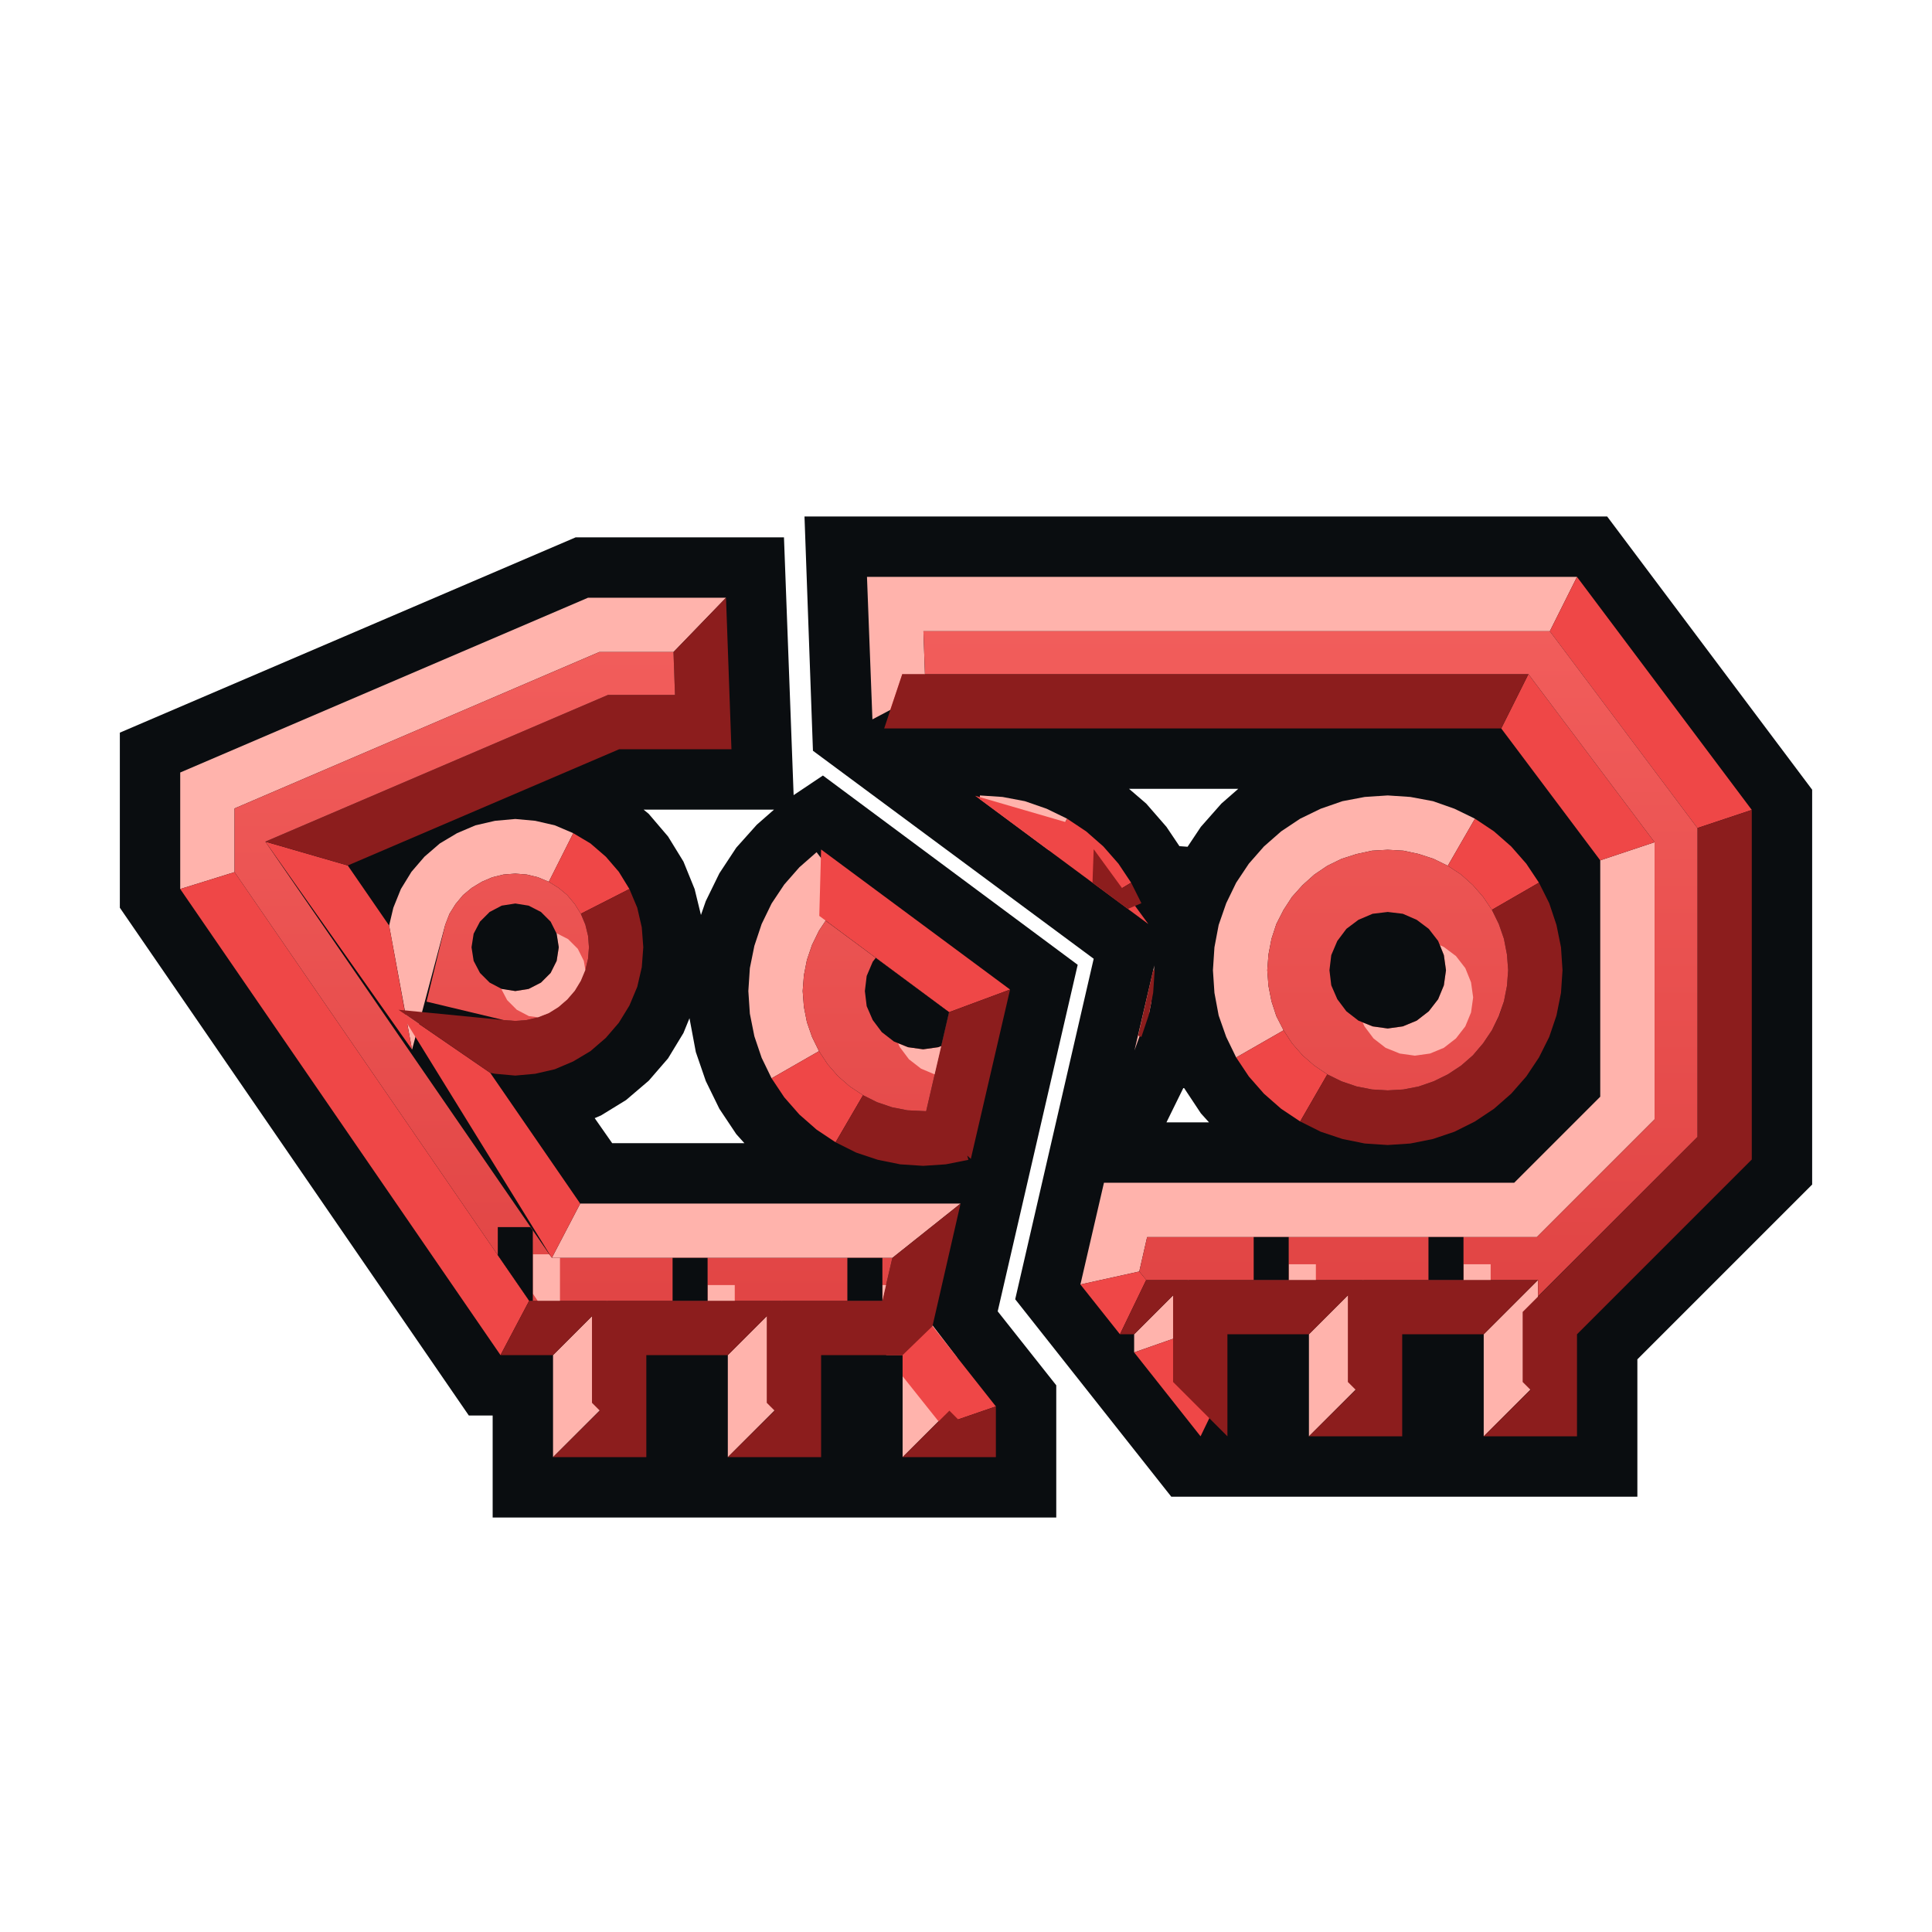
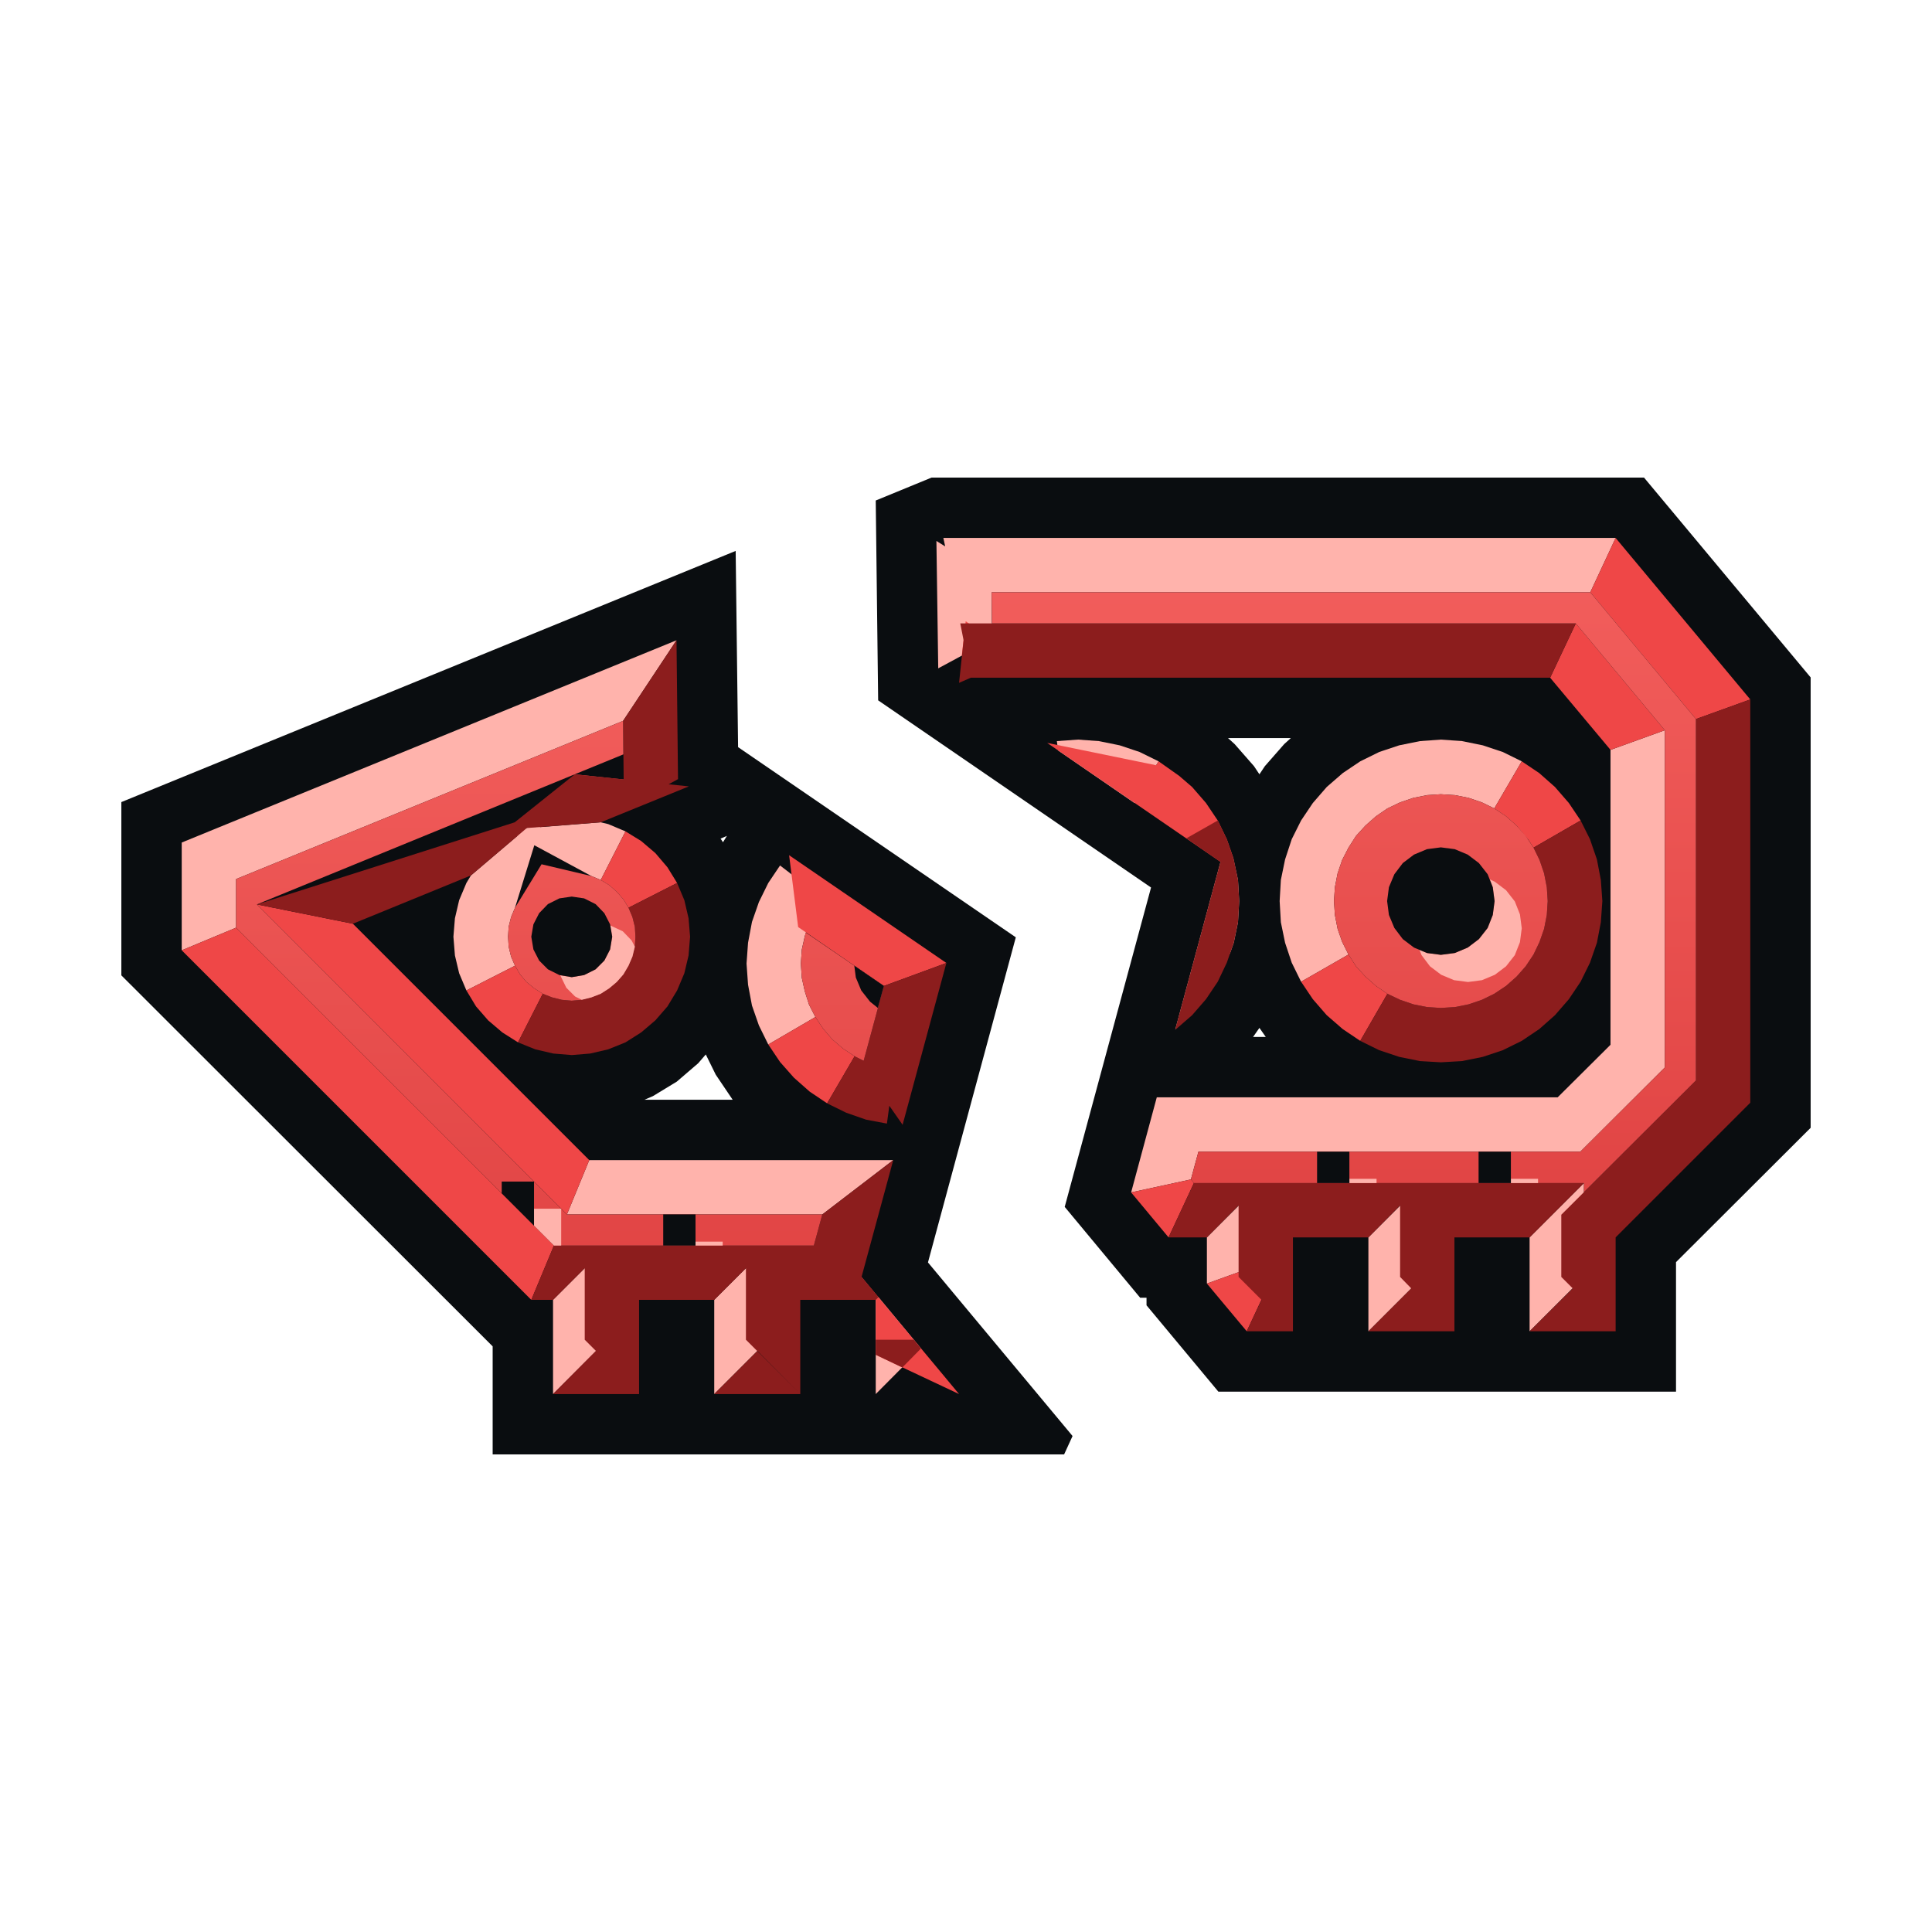
<svg xmlns="http://www.w3.org/2000/svg" viewBox="0 0 64 64" width="64" height="64">
  <defs>
-     <linearGradient id="g1" gradientUnits="userSpaceOnUse" x1="0.00" y1="19.80" x2="0.00" y2="48.27">
+     <linearGradient id="g1" gradientUnits="userSpaceOnUse" x1="0.00" y1="21.21" x2="0.00" y2="46.18">
      <stop offset="0.000" stop-color="#F35F5D" />
      <stop offset="1.000" stop-color="#DD3F3F" />
    </linearGradient>
-     <linearGradient id="g2" gradientUnits="userSpaceOnUse" x1="0.00" y1="19.11" x2="0.00" y2="47.58">
+     <linearGradient id="g2" gradientUnits="userSpaceOnUse" x1="0.00" y1="17.82" x2="0.00" y2="44.10">
      <stop offset="0.000" stop-color="#F35F5D" />
      <stop offset="1.000" stop-color="#DD3F3F" />
    </linearGradient>
  </defs>
-   <path fill="#0A0D10" fill-rule="evenodd" d="M26.93 24.87L36.23 31.76L33.63 43.04L38.8 49.58L54.24 49.58L54.24 45.03L60.03 39.24L60.03 26.16L53.24 17.11L26.65 17.11ZM37.4 26.13L41.02 26.13L40.46 26.62L39.78 27.39L39.34 28.05L39.07 28.03L38.64 27.39L37.97 26.62ZM38.64 37.18L39.21 36.02L39.78 36.88L40.05 37.18ZM26.29 26.34L25.97 17.8L19.07 17.8L3.97 24.27L3.97 30.07L15.53 46.89L16.32 46.89L16.32 50.27L34.99 50.27L34.99 45.89L33.05 43.44L35.7 31.96L27.26 25.69ZM21.32 26.82L25.64 26.82L25.07 27.32L24.39 28.08L23.83 28.93L23.38 29.85L23.22 30.31L23.01 29.45L22.64 28.54L22.13 27.71L21.49 26.96ZM24.66 37.87L20.28 37.87L19.7 37.04L19.91 36.95L20.74 36.44L21.49 35.8L22.13 35.06L22.64 34.22L22.84 33.73L23.05 34.85L23.38 35.81L23.83 36.73L24.39 37.57Z" />
-   <path fill="#FFB3AC" fill-rule="evenodd" d="M7.77 28.89L7.77 26.78L19.85 21.6L22.31 21.6L24.05 19.8L19.48 19.8L5.97 25.59L5.97 29.45ZM18.38 27.34L17.73 27.19L17.07 27.13L16.4 27.19L15.75 27.34L15.14 27.6L14.57 27.94L14.06 28.38L13.63 28.88L13.28 29.45L13.03 30.07L12.89 30.66L13.65 34.77L14.75 30.63L14.89 30.27L15.09 29.95L15.34 29.65L15.63 29.41L15.96 29.21L16.31 29.06L16.68 28.97L17.07 28.94L17.45 28.97L17.82 29.06L18.18 29.21L18.99 27.6ZM18.32 44.89L18.32 48.27L20.12 46.47L20.12 43.09ZM25.56 29.93L25.23 30.61L24.99 31.33L24.84 32.07L24.79 32.83L24.84 33.58L24.99 34.33L25.23 35.04L25.56 35.72L27.13 34.82L26.9 34.35L26.73 33.86L26.63 33.35L26.59 32.83L26.63 32.31L26.73 31.8L26.9 31.3L27.13 30.83L27.35 30.5L27.76 30.01L28.15 29.67L27.05 28.23L26.48 28.73L25.98 29.3ZM31.82 39.87L19.22 39.87L18.28 41.67L29.56 41.67ZM24.11 44.89L24.11 48.27L25.91 46.47L25.91 43.09ZM31.7 44.96L30.89 43.9L29.9 44.89L29.9 48.27L31.7 46.47Z" />
-   <path fill="#EF4747" fill-rule="evenodd" d="M19.04 29.95L19.24 30.27L20.85 29.45L20.5 28.88L20.07 28.38L19.56 27.94L18.99 27.6L18.18 29.21L18.5 29.41L18.79 29.65ZM13.65 34.77L13.49 33.91L18.28 41.67L19.22 39.87L16.24 35.54L13.43 33.61L12.89 30.66L11.52 28.67L8.79 27.88ZM7.77 28.89L5.97 29.45L16.58 44.89L17.53 43.09ZM27.14 30.34L31.44 33.53L33.46 32.78L27.2 28.14ZM27.05 37.42L27.68 37.84L28.59 36.28L28.15 35.99L27.76 35.65L27.42 35.26L27.13 34.82L25.56 35.72L25.98 36.35L26.48 36.92ZM29.36 44.89L29.9 44.89L29.9 45.59L31.19 47.21L32.99 46.59L30.89 43.93L28.94 44.37Z" />
-   <path fill="#8C1D1D" fill-rule="evenodd" d="M20.51 24.82L24.23 24.82L24.05 19.8L22.31 21.6L22.36 23.02L20.14 23.02L8.79 27.88L11.52 28.67ZM19.24 32.49L19.04 32.82L18.79 33.11L18.5 33.36L18.18 33.56L17.82 33.7L17.45 33.79L17.07 33.82L16.68 33.79L13.2 33.45L16.24 35.54L16.4 35.57L17.07 35.63L17.73 35.57L18.38 35.42L18.99 35.16L19.56 34.82L20.07 34.38L20.5 33.88L20.85 33.31L21.11 32.69L21.26 32.04L21.31 31.38L21.26 30.72L21.11 30.07L20.85 29.45L19.24 30.27L19.39 30.63L19.48 31L19.51 31.38L19.48 31.76L19.39 32.13ZM16.58 44.89L18.32 44.89L19.61 43.6L19.61 46.47L19.87 46.73L18.32 48.27L21.41 48.27L21.41 44.89L24.11 44.89L25.4 43.6L25.4 46.47L25.66 46.73L24.11 48.27L27.2 48.27L27.2 44.89L29.9 44.89L30.89 43.93L31.82 39.87L29.56 41.67L29.23 43.09L17.53 43.09ZM30.68 36.81L30.06 36.78L29.55 36.68L29.05 36.51L28.59 36.28L27.68 37.84L28.36 38.18L29.08 38.42L29.82 38.57L30.58 38.62L31.33 38.57L32.08 38.42L32.04 38.28L32.16 38.39L33.46 32.78L31.44 33.53ZM31.74 47.02L31.45 46.73L29.9 48.27L32.99 48.27L32.99 46.59Z" />
-   <path fill="url(#g1)" fill-rule="evenodd" d="M7.77 26.78L7.77 28.89L17.53 43.09L29.23 43.09L29.56 41.67L18.28 41.67L8.79 27.88L20.14 23.02L22.36 23.02L22.31 21.6L19.85 21.6ZM14.13 33.18L16.68 33.79L17.07 33.82L17.45 33.79L17.82 33.7L18.18 33.56L18.5 33.36L18.79 33.11L19.04 32.82L19.24 32.49L19.39 32.13L19.48 31.76L19.51 31.38L19.48 31L19.39 30.63L19.24 30.27L19.04 29.95L18.79 29.65L18.5 29.41L18.18 29.21L17.82 29.06L17.45 28.97L17.07 28.94L16.68 28.97L16.31 29.06L15.96 29.21L15.63 29.41L15.34 29.65L15.09 29.95L14.89 30.27L14.75 30.63ZM27.35 30.5L27.13 30.83L26.9 31.3L26.73 31.8L26.63 32.31L26.59 32.83L26.63 33.35L26.73 33.86L26.9 34.35L27.13 34.82L27.42 35.26L27.76 35.65L28.15 35.99L28.59 36.28L29.05 36.51L29.55 36.68L30.06 36.78L30.68 36.81L31.44 33.53Z" />
-   <path fill="#FFB3AC" fill-rule="evenodd" d="M17.12 33.45L17.52 33.66L17.82 33.7L18.18 33.56L18.5 33.36L18.79 33.11L19.04 32.82L19.24 32.49L19.39 32.13L19.34 31.83L19.14 31.43L18.82 31.11L18.43 30.91L18.51 31.38L18.44 31.83L18.24 32.23L17.92 32.55L17.51 32.76L17.07 32.83L16.6 32.75L16.8 33.13ZM29.81 34.69L30.11 35.09L30.51 35.4L30.96 35.59L31.18 34.65L31.08 34.69L30.58 34.76L30.08 34.69L29.75 34.56Z" />
-   <path fill="#0A0D10" fill-rule="evenodd" d="M15.69 31.83L15.9 32.23L16.22 32.55L16.62 32.76L17.07 32.83L17.51 32.76L17.92 32.55L18.24 32.23L18.44 31.83L18.51 31.38L18.44 30.93L18.24 30.53L17.92 30.21L17.51 30L17.07 29.93L16.62 30L16.22 30.21L15.9 30.53L15.69 30.93L15.62 31.38ZM28.91 31.86L28.71 32.33L28.65 32.83L28.71 33.33L28.91 33.79L29.21 34.19L29.61 34.5L30.08 34.69L30.58 34.76L31.08 34.69L31.18 34.65L31.44 33.53L29.01 31.73Z" />
-   <path fill="#FFB3AC" fill-rule="evenodd" d="M29.23 43.09L29.35 42.57L29.23 42.57ZM23.44 42.57L23.44 43.09L24.34 43.09L24.34 42.57ZM17.81 43.09L18.55 43.09L18.55 41.67L18.28 41.67L18.19 41.55L17.65 41.55L17.65 42.85Z" />
-   <path fill="#0A0D10" fill-rule="evenodd" d="M29.23 41.67L28.07 41.67L28.07 43.09L29.23 43.09ZM22.28 43.09L23.44 43.09L23.44 41.67L22.28 41.67ZM16.49 40.65L16.49 41.58L17.53 43.09L17.65 43.09L17.65 40.76L17.57 40.65Z" />
-   <path fill="#FFB3AC" fill-rule="evenodd" d="M51.34 20.91L52.24 19.11L28.72 19.11L28.9 23.83L30.66 22.9L30.59 20.91ZM35.7 27.36L35.29 27.23L35.35 27.12L34.67 26.79L33.95 26.54L33.21 26.4L32.46 26.35L32.46 26.47L34.75 28.17L35.14 27.49ZM40.18 32.14L40.23 32.89L40.37 33.64L40.62 34.35L40.95 35.03L42.52 34.13L42.28 33.66L42.12 33.17L42.02 32.66L41.98 32.14L42.02 31.62L42.12 31.1L42.28 30.61L42.52 30.14L42.8 29.71L43.15 29.32L43.54 28.97L43.97 28.68L44.44 28.45L44.94 28.29L45.45 28.18L45.97 28.15L46.49 28.18L47 28.29L47.49 28.45L47.96 28.68L48.86 27.12L48.18 26.79L47.47 26.54L46.72 26.4L45.97 26.35L45.21 26.4L44.47 26.54L43.75 26.79L43.07 27.12L42.44 27.54L41.87 28.04L41.37 28.61L40.95 29.24L40.62 29.92L40.37 30.64L40.23 31.38ZM38.14 33.19L38.24 31.98L37.58 34.8L37.98 33.69L38.07 33.55ZM54.81 37.08L54.81 27.9L53.01 28.5L53.01 36.33L50.16 39.18L36.57 39.18L35.79 42.55L37.74 42.12L38 40.98L50.91 40.98ZM37.57 44.2L37.57 44.8L39.37 44.17L39.37 42.4ZM43.36 47.58L45.16 45.78L45.16 42.4L43.36 44.2ZM49.15 47.58L50.95 45.78L50.95 42.4L49.15 44.2Z" />
-   <path fill="#EF4747" fill-rule="evenodd" d="M29.49 23.52L30.66 22.9L29.89 22.33ZM37.47 29.24L37.05 28.61L36.55 28.04L35.98 27.54L35.35 27.12L35.29 27.23L32.3 26.36L38.04 30.61L37.17 29.42ZM42.44 36.73L43.07 37.15L43.97 35.59L43.54 35.3L43.15 34.96L42.8 34.56L42.52 34.13L40.95 35.03L41.37 35.66L41.87 36.23ZM35.79 42.55L37.1 44.2L37.97 42.4L37.74 42.12ZM37.57 44.8L39.77 47.58L40.64 45.78L39.37 44.17ZM58.03 26.83L52.24 19.11L51.34 20.91L56.23 27.43ZM50.63 22.33L49.73 24.13L53.01 28.5L54.81 27.9ZM49.42 30.14L50.98 29.24L50.56 28.61L50.06 28.04L49.49 27.54L48.86 27.12L47.96 28.68L48.4 28.97L48.79 29.32L49.13 29.71Z" />
-   <path fill="#8C1D1D" fill-rule="evenodd" d="M29.29 24.13L49.73 24.13L50.63 22.33L29.89 22.33ZM37.81 29.92L37.47 29.24L37.17 29.42L36.23 28.13L36.19 29.24L37.36 30.11ZM38.05 33.64L38.2 32.89L38.25 32.14L38.2 32.14L37.7 34.31L37.81 34.35ZM44.47 37.73L45.21 37.88L45.97 37.93L46.72 37.88L47.47 37.73L48.18 37.49L48.86 37.15L49.49 36.73L50.06 36.23L50.56 35.66L50.98 35.03L51.32 34.35L51.56 33.64L51.71 32.89L51.76 32.14L51.71 31.38L51.56 30.64L51.32 29.92L50.98 29.24L49.42 30.14L49.65 30.61L49.82 31.1L49.92 31.62L49.96 32.14L49.92 32.66L49.82 33.17L49.66 33.65L49.42 34.13L49.13 34.56L48.79 34.96L48.4 35.3L47.96 35.59L47.49 35.82L47 35.99L46.49 36.09L45.97 36.12L45.45 36.09L44.94 35.99L44.44 35.82L43.97 35.59L43.07 37.15L43.75 37.49ZM46.45 47.58L46.45 44.2L49.15 44.2L50.95 42.4L37.97 42.4L37.1 44.2L37.57 44.2L38.86 42.91L38.86 45.78L40.66 47.58L40.66 44.2L43.36 44.2L44.65 42.91L44.65 45.78L44.91 46.04L43.36 47.58ZM56.23 37.66L50.44 43.46L50.44 45.78L50.7 46.04L49.15 47.58L52.24 47.58L52.24 44.2L58.03 38.41L58.03 26.83L56.23 27.43Z" />
-   <path fill="url(#g2)" fill-rule="evenodd" d="M30.64 22.33L50.63 22.33L54.81 27.9L54.81 37.08L50.91 40.98L38 40.98L37.74 42.12L37.97 42.4L50.95 42.4L50.95 42.94L56.23 37.66L56.23 27.43L51.34 20.91L30.59 20.91ZM42.02 31.62L41.98 32.14L42.02 32.66L42.12 33.17L42.28 33.66L42.52 34.13L42.8 34.56L43.15 34.96L43.54 35.3L43.97 35.59L44.44 35.82L44.94 35.99L45.45 36.09L45.97 36.12L46.49 36.09L47 35.99L47.49 35.82L47.96 35.59L48.4 35.3L48.79 34.96L49.13 34.56L49.42 34.13L49.65 33.66L49.82 33.17L49.92 32.66L49.96 32.14L49.92 31.62L49.82 31.1L49.65 30.61L49.42 30.14L49.13 29.71L48.79 29.32L48.4 28.97L47.96 28.68L47.49 28.45L47 28.29L46.49 28.18L45.97 28.15L45.45 28.18L44.94 28.29L44.44 28.45L43.97 28.68L43.54 28.97L43.15 29.32L42.8 29.71L42.52 30.14L42.28 30.61L42.12 31.1Z" />
-   <path fill="#FFB3AC" fill-rule="evenodd" d="M45.2 34L45.5 34.4L45.9 34.71L46.37 34.9L46.87 34.97L47.37 34.9L47.83 34.71L48.23 34.4L48.54 34L48.73 33.54L48.8 33.04L48.73 32.54L48.54 32.07L48.23 31.67L47.83 31.37L47.7 31.31L47.83 31.64L47.9 32.14L47.83 32.64L47.64 33.1L47.33 33.5L46.93 33.81L46.47 34L45.97 34.07L45.47 34L45.14 33.87Z" />
-   <path fill="#0A0D10" fill-rule="evenodd" d="M44.04 32.14L44.1 32.64L44.3 33.1L44.6 33.5L45 33.81L45.47 34L45.97 34.07L46.47 34L46.93 33.81L47.33 33.5L47.64 33.1L47.83 32.64L47.9 32.14L47.83 31.64L47.64 31.17L47.33 30.77L46.93 30.47L46.47 30.27L45.97 30.21L45.47 30.27L45 30.47L44.6 30.77L44.3 31.17L44.1 31.64Z" />
-   <path fill="#FFB3AC" fill-rule="evenodd" d="M49.38 42.4L49.38 41.88L48.48 41.88L48.48 42.4ZM42.69 41.88L42.69 42.4L43.59 42.4L43.59 41.88Z" />
-   <path fill="#0A0D10" fill-rule="evenodd" d="M48.48 40.98L47.32 40.98L47.32 42.4L48.48 42.4ZM41.53 42.4L42.69 42.4L42.69 40.98L41.53 40.98Z" />
+   <path fill="#0A0D10" fill-rule="evenodd" d="M29.09 23.2L38.13 29.4L35.27 39.98L37.77 42.99L37.98 42.99L37.98 43.24L40.36 46.1L55.52 46.1L55.52 41.81L59.98 37.36L59.98 22.44L54.46 15.82L30.86 15.82L29.01 16.58ZM40.68 24.45L42.76 24.45L42.54 24.65L41.9 25.38L41.72 25.65L41.54 25.38L40.9 24.65ZM41.93 34.35L41.51 34.35L41.72 34.05ZM16.32 44.6L16.32 48.18L35.25 48.18L35.53 47.57L30.74 41.82L33.65 31.05L24.45 24.75L24.37 18.25L4.02 26.57L4.02 32.31ZM24.08 27.69L23.95 27.9L23.87 27.78ZM23.38 34.93L23.71 35.6L24.27 36.43L21.35 36.43L21.63 36.31L22.42 35.83L23.13 35.22Z" />
+   <path fill="#FFB3AC" fill-rule="evenodd" d="M7.82 30.73L7.82 29.12L20.64 23.88L22.41 21.21L6.02 27.91L6.02 31.48ZM15.07 30.42L15.02 31.03L15.07 31.65L15.21 32.24L15.45 32.81L17.06 31.99L16.93 31.69L16.85 31.36L16.83 31.03L16.85 30.7L16.93 30.38L17.06 30.07L17.7 28L19.59 29.02L19.9 29.15L20.72 27.54L20.15 27.3L19.9 27.24L17.89 27.4L18.04 26.93L17.45 27.43L16.75 27.48L17.14 27.69L15.6 29L15.45 29.25L15.21 29.82ZM29.59 38.43L19.52 38.43L18.78 40.23L27.24 40.23ZM20.12 41.26L18.32 43.06L18.32 46.18L20.12 44.38ZM24.91 30.54L24.78 31.23L24.73 31.92L24.78 32.62L24.91 33.31L25.14 33.97L25.45 34.6L27.01 33.69L26.8 33.28L26.66 32.84L26.56 32.39L26.53 31.92L26.56 31.46L26.66 31.01L26.8 30.57L27.01 30.15L27.27 29.77L25.84 28.67L25.45 29.25L25.14 29.88ZM23.66 43.06L23.66 46.18L25.46 44.38L25.46 41.26ZM29.01 46.18L30.51 44.67L29.1 42.97L29.01 43.06Z" />
+   <path fill="#EF4747" fill-rule="evenodd" d="M22.15 25.98L19.04 25.65L20.68 26.77ZM19.9 29.15L20.18 29.32L20.43 29.54L20.65 29.79L20.82 30.07L22.43 29.25L22.11 28.73L21.71 28.26L21.24 27.86L20.72 27.54ZM16.64 34.2L17.16 34.53L17.98 32.92L17.7 32.74L17.44 32.53L17.23 32.28L17.06 31.99L15.45 32.81L15.77 33.34L16.17 33.8ZM18.78 40.23L19.52 38.43L11.69 30.6L8.51 29.96ZM7.82 30.73L6.02 31.48L17.6 43.06L18.35 41.26ZM29.28 32.66L31.35 31.9L26.14 28.33L26.44 30.71ZM27.4 36.55L28.31 34.99L27.92 34.73L27.57 34.43L27.27 34.08L27.01 33.69L25.45 34.6L25.84 35.18L26.3 35.7L26.82 36.16ZM29.01 43.06L29.01 44.88L31.77 46.18L28.54 42.3L26.56 42.73L26.83 43.06Z" />
+   <path fill="#8C1D1D" fill-rule="evenodd" d="M8.51 29.96L11.69 30.6L15.6 29L17.45 27.43L19.9 27.24L22.82 26.05L22.15 25.98L22.46 25.81L22.41 21.21L20.64 23.88L20.66 25.82L19.04 25.65L17.05 27.24ZM20.95 30.38L21.03 30.7L21.05 31.03L21.03 31.36L20.95 31.69L20.82 31.99L20.65 32.28L20.43 32.53L20.18 32.74L19.9 32.92L19.59 33.04L19.27 33.12L18.94 33.15L18.61 33.12L18.29 33.04L17.98 32.92L17.16 34.53L17.73 34.76L18.33 34.9L18.94 34.95L19.55 34.9L20.15 34.76L20.72 34.53L21.24 34.2L21.71 33.8L22.11 33.34L22.43 32.81L22.67 32.24L22.81 31.65L22.86 31.03L22.81 30.42L22.67 29.82L22.43 29.25L20.82 30.07ZM21.17 43.06L23.66 43.06L24.71 42.01L24.71 44.38L26.51 46.18L26.51 43.06L29.01 43.06L29.1 42.97L28.54 42.3L29.59 38.43L27.24 40.23L26.96 41.26L18.35 41.26L17.6 43.06L18.32 43.06L19.37 42.01L19.37 44.38L21.17 46.18ZM18.32 46.18L21.17 46.18L19.74 44.75ZM28.03 36.86L28.69 37.09L29.38 37.22L29.46 36.63L29.9 37.26L31.35 31.9L29.28 32.66L28.61 35.14L28.31 34.99L27.4 36.55ZM30.27 44.38L29.01 44.38L29.01 44.88L29.89 45.3L30.51 44.67ZM26.51 46.18L25.09 44.75L23.66 46.18Z" />
+   <path fill="url(#g1)" fill-rule="evenodd" d="M7.82 30.73L18.35 41.26L26.96 41.26L27.24 40.23L18.78 40.23L8.51 29.96L20.65 24.99L20.64 23.88L7.82 29.12ZM17.94 28.63L17.06 30.07L16.93 30.38L16.85 30.7L16.83 31.03L16.85 31.36L16.93 31.69L17.06 31.99L17.23 32.28L17.44 32.53L17.7 32.74L17.98 32.92L18.29 33.04L18.61 33.12L18.94 33.15L19.27 33.12L19.59 33.04L19.9 32.92L20.18 32.74L20.43 32.53L20.65 32.28L20.82 31.99L20.95 31.69L21.03 31.36L21.05 31.03L21.03 30.7L20.95 30.38L20.82 30.07L20.65 29.79L20.43 29.54L20.18 29.32L19.9 29.15L19.59 29.02ZM26.69 30.89L26.56 31.46L26.53 31.92L26.56 32.39L26.66 32.84L26.8 33.28L27.01 33.69L27.27 34.08L27.57 34.43L27.92 34.73L28.31 34.99L28.61 35.14L29.28 32.66Z" />
+   <path fill="#FFB3AC" fill-rule="evenodd" d="M19.05 33.01L19.27 33.12L19.59 33.04L19.9 32.92L20.18 32.74L20.43 32.53L20.65 32.28L20.82 31.99L20.95 31.69L21.03 31.36L20.92 31.15L20.63 30.85L20.22 30.66L20.28 31.03L20.21 31.45L20.02 31.82L19.73 32.11L19.35 32.3L18.94 32.37L18.56 32.31L18.76 32.72Z" />
+   <path fill="#0A0D10" fill-rule="evenodd" d="M17.67 31.45L17.86 31.82L18.15 32.11L18.53 32.3L18.94 32.37L19.35 32.3L19.73 32.11L20.02 31.82L20.21 31.45L20.28 31.03L20.21 30.62L20.02 30.25L19.73 29.95L19.35 29.76L18.94 29.7L18.53 29.76L18.15 29.95L17.86 30.25L17.67 30.62L17.6 31.03ZM28.35 32.38L28.53 32.81L28.82 33.18L29.08 33.39L29.28 32.66L28.3 31.99Z" />
+   <path fill="#FFB3AC" fill-rule="evenodd" d="M23.04 41.13L23.04 41.26L23.94 41.26L23.94 41.13ZM18.35 41.26L18.59 41.26L18.59 40.04L17.69 40.04L17.69 40.6Z" />
+   <path fill="#0A0D10" fill-rule="evenodd" d="M21.97 41.26L23.04 41.26L23.04 40.23L21.97 40.23ZM16.62 39.14L16.62 39.53L17.69 40.6L17.69 39.14Z" />
+   <path fill="#FFB3AC" fill-rule="evenodd" d="M32.86 21.18L32.85 19.62L52.68 19.62L53.52 17.82L31.25 17.82L31.31 18.1L31.02 17.92L31.08 22.14ZM38.6 25.42L38.3 25.35L38.38 25.22L37.75 24.91L37.09 24.69L36.4 24.55L35.71 24.5L35.01 24.55L35.05 24.86L37.58 26.6L38.2 25.52ZM42.43 30.55L42.57 31.23L42.79 31.89L43.1 32.52L44.67 31.62L44.46 31.2L44.31 30.77L44.22 30.31L44.19 29.85L44.22 29.39L44.31 28.93L44.46 28.49L44.67 28.08L44.92 27.69L45.23 27.35L45.58 27.04L45.96 26.78L46.38 26.58L46.82 26.43L47.27 26.34L47.73 26.31L48.2 26.34L48.65 26.43L49.09 26.58L49.5 26.78L50.41 25.22L49.78 24.91L49.12 24.69L48.43 24.55L47.73 24.5L47.04 24.55L46.35 24.69L45.69 24.91L45.06 25.22L44.48 25.61L43.95 26.07L43.49 26.6L43.1 27.18L42.79 27.8L42.57 28.47L42.43 29.15L42.39 29.85ZM38.93 34.11L40.75 31.57L40.87 31.23L41.01 30.55L41.05 29.85L41.01 29.15L40.85 28.4L40.43 28.55ZM55.15 35.36L55.15 24.19L53.35 24.84L53.35 34.61L51.6 36.35L38.32 36.35L37.47 39.5L39.45 39.07L39.7 38.15L52.35 38.15ZM39.98 40.99L39.98 42.52L41.78 41.87L41.78 39.19ZM45.33 44.1L47.13 42.3L47.13 39.19L45.33 40.99ZM50.67 44.1L52.47 42.3L52.47 39.19L50.67 40.99Z" />
+   <path fill="#EF4747" fill-rule="evenodd" d="M31.86 21.72L32.86 21.18L31.99 20.58ZM40.64 27.8L40.34 27.18L39.95 26.6L39.49 26.07L39.06 25.7L38.38 25.22L38.3 25.35L34.69 24.61L40.43 28.55L40.85 28.4ZM44.48 34.09L45.06 34.48L45.96 32.92L45.58 32.66L45.23 32.35L44.92 32.01L44.67 31.62L43.1 32.52L43.49 33.1L43.95 33.63ZM37.47 39.5L38.71 40.99L39.55 39.19L39.45 39.07ZM39.98 42.52L41.3 44.1L42.14 42.3L41.78 41.87ZM56.18 23.82L57.98 23.17L53.52 17.82L52.68 19.62ZM52.2 20.65L51.35 22.45L53.35 24.84L55.15 24.19ZM50.63 27.82L50.8 28.08L52.36 27.18L51.97 26.6L51.51 26.07L50.99 25.61L50.41 25.22L49.5 26.78L49.89 27.04L50.24 27.35Z" />
+   <path fill="#8C1D1D" fill-rule="evenodd" d="M52.2 20.65L31.81 20.65L31.92 21.21L31.77 22.62L32.16 22.45L51.35 22.45ZM39.49 33.63L39.95 33.1L40.34 32.52L40.64 31.89L40.87 31.23L41.01 30.55L41.05 29.85L41.01 29.15L40.87 28.47L40.64 27.8L40.34 27.18L39.3 27.77L40.43 28.55L38.94 34.07L38.96 34.09ZM41.3 44.1L42.83 44.1L42.83 40.99L45.33 40.99L46.38 39.93L46.38 42.3L46.75 42.68L45.33 44.1L48.18 44.1L48.18 40.99L50.67 40.99L52.47 39.19L39.55 39.19L38.71 40.99L39.98 40.99L41.03 39.93L41.03 42.3L41.79 43.06ZM47.73 33.39L47.27 33.36L46.82 33.27L46.38 33.12L45.96 32.92L45.06 34.48L45.69 34.79L46.35 35.01L47.04 35.15L47.73 35.19L48.43 35.15L49.12 35.01L49.78 34.79L50.41 34.48L50.99 34.09L51.51 33.63L51.97 33.1L52.36 32.52L52.67 31.89L52.9 31.23L53.03 30.55L53.08 29.85L53.03 29.15L52.9 28.47L52.67 27.8L52.36 27.18L50.8 28.08L51 28.49L51.15 28.93L51.24 29.39L51.27 29.85L51.24 30.31L51.15 30.77L51 31.2L50.8 31.62L50.54 32.01L50.24 32.35L49.89 32.66L49.5 32.92L49.09 33.12L48.65 33.27L48.2 33.36ZM51.72 42.3L52.1 42.68L50.67 44.1L53.52 44.1L53.52 40.99L57.98 36.53L57.98 23.17L56.18 23.82L56.18 35.79L51.72 40.24Z" />
+   <path fill="url(#g2)" fill-rule="evenodd" d="M32.85 19.62L32.86 20.65L52.2 20.65L55.15 24.19L55.15 35.36L52.35 38.15L39.7 38.15L39.45 39.07L39.55 39.19L52.47 39.19L52.47 39.49L56.18 35.79L56.18 23.82L52.68 19.62ZM44.22 29.39L44.19 29.85L44.22 30.31L44.31 30.77L44.46 31.2L44.67 31.62L44.92 32.01L45.23 32.35L45.58 32.66L45.96 32.92L46.38 33.12L46.82 33.27L47.27 33.36L47.73 33.39L48.2 33.36L48.65 33.27L49.09 33.12L49.5 32.92L49.89 32.66L50.24 32.35L50.54 32.01L50.8 31.62L51 31.2L51.15 30.77L51.24 30.31L51.27 29.85L51.24 29.39L51.15 28.93L51 28.49L50.8 28.08L50.54 27.69L50.24 27.35L49.89 27.04L49.5 26.78L49.09 26.58L48.65 26.43L48.2 26.34L47.73 26.31L47.27 26.34L46.82 26.43L46.38 26.58L45.96 26.78L45.58 27.04L45.23 27.35L44.92 27.69L44.67 28.08L44.46 28.49L44.31 28.93Z" />
+   <path fill="#FFB3AC" fill-rule="evenodd" d="M47.09 31.64L47.37 32.01L47.74 32.29L48.17 32.47L48.63 32.53L49.09 32.47L49.52 32.29L49.89 32.01L50.18 31.64L50.35 31.21L50.41 30.75L50.35 30.29L50.18 29.86L49.89 29.49L49.52 29.21L49.35 29.13L49.45 29.39L49.51 29.85L49.45 30.31L49.28 30.74L48.99 31.11L48.62 31.39L48.19 31.57L47.73 31.63L47.27 31.57L47.02 31.46Z" />
+   <path fill="#0A0D10" fill-rule="evenodd" d="M45.95 29.85L46.01 30.31L46.19 30.74L46.47 31.11L46.84 31.39L47.27 31.57L47.73 31.63L48.19 31.57L48.62 31.39L48.99 31.11L49.28 30.74L49.45 30.31L49.51 29.85L49.45 29.39L49.28 28.96L48.99 28.59L48.62 28.31L48.19 28.13L47.73 28.07L47.27 28.13L46.84 28.31L46.47 28.59L46.19 28.96L46.01 29.39Z" />
+   <path fill="#FFB3AC" fill-rule="evenodd" d="M50.95 39.19L50.95 39.05L50.05 39.05L50.05 39.19ZM44.7 39.05L44.7 39.19L45.6 39.19L45.6 39.05Z" />
+   <path fill="#0A0D10" fill-rule="evenodd" d="M50.05 38.15L48.98 38.15L48.98 39.19L50.05 39.19ZM43.63 39.19L44.7 39.19L44.7 38.15L43.63 38.15Z" />
</svg>
